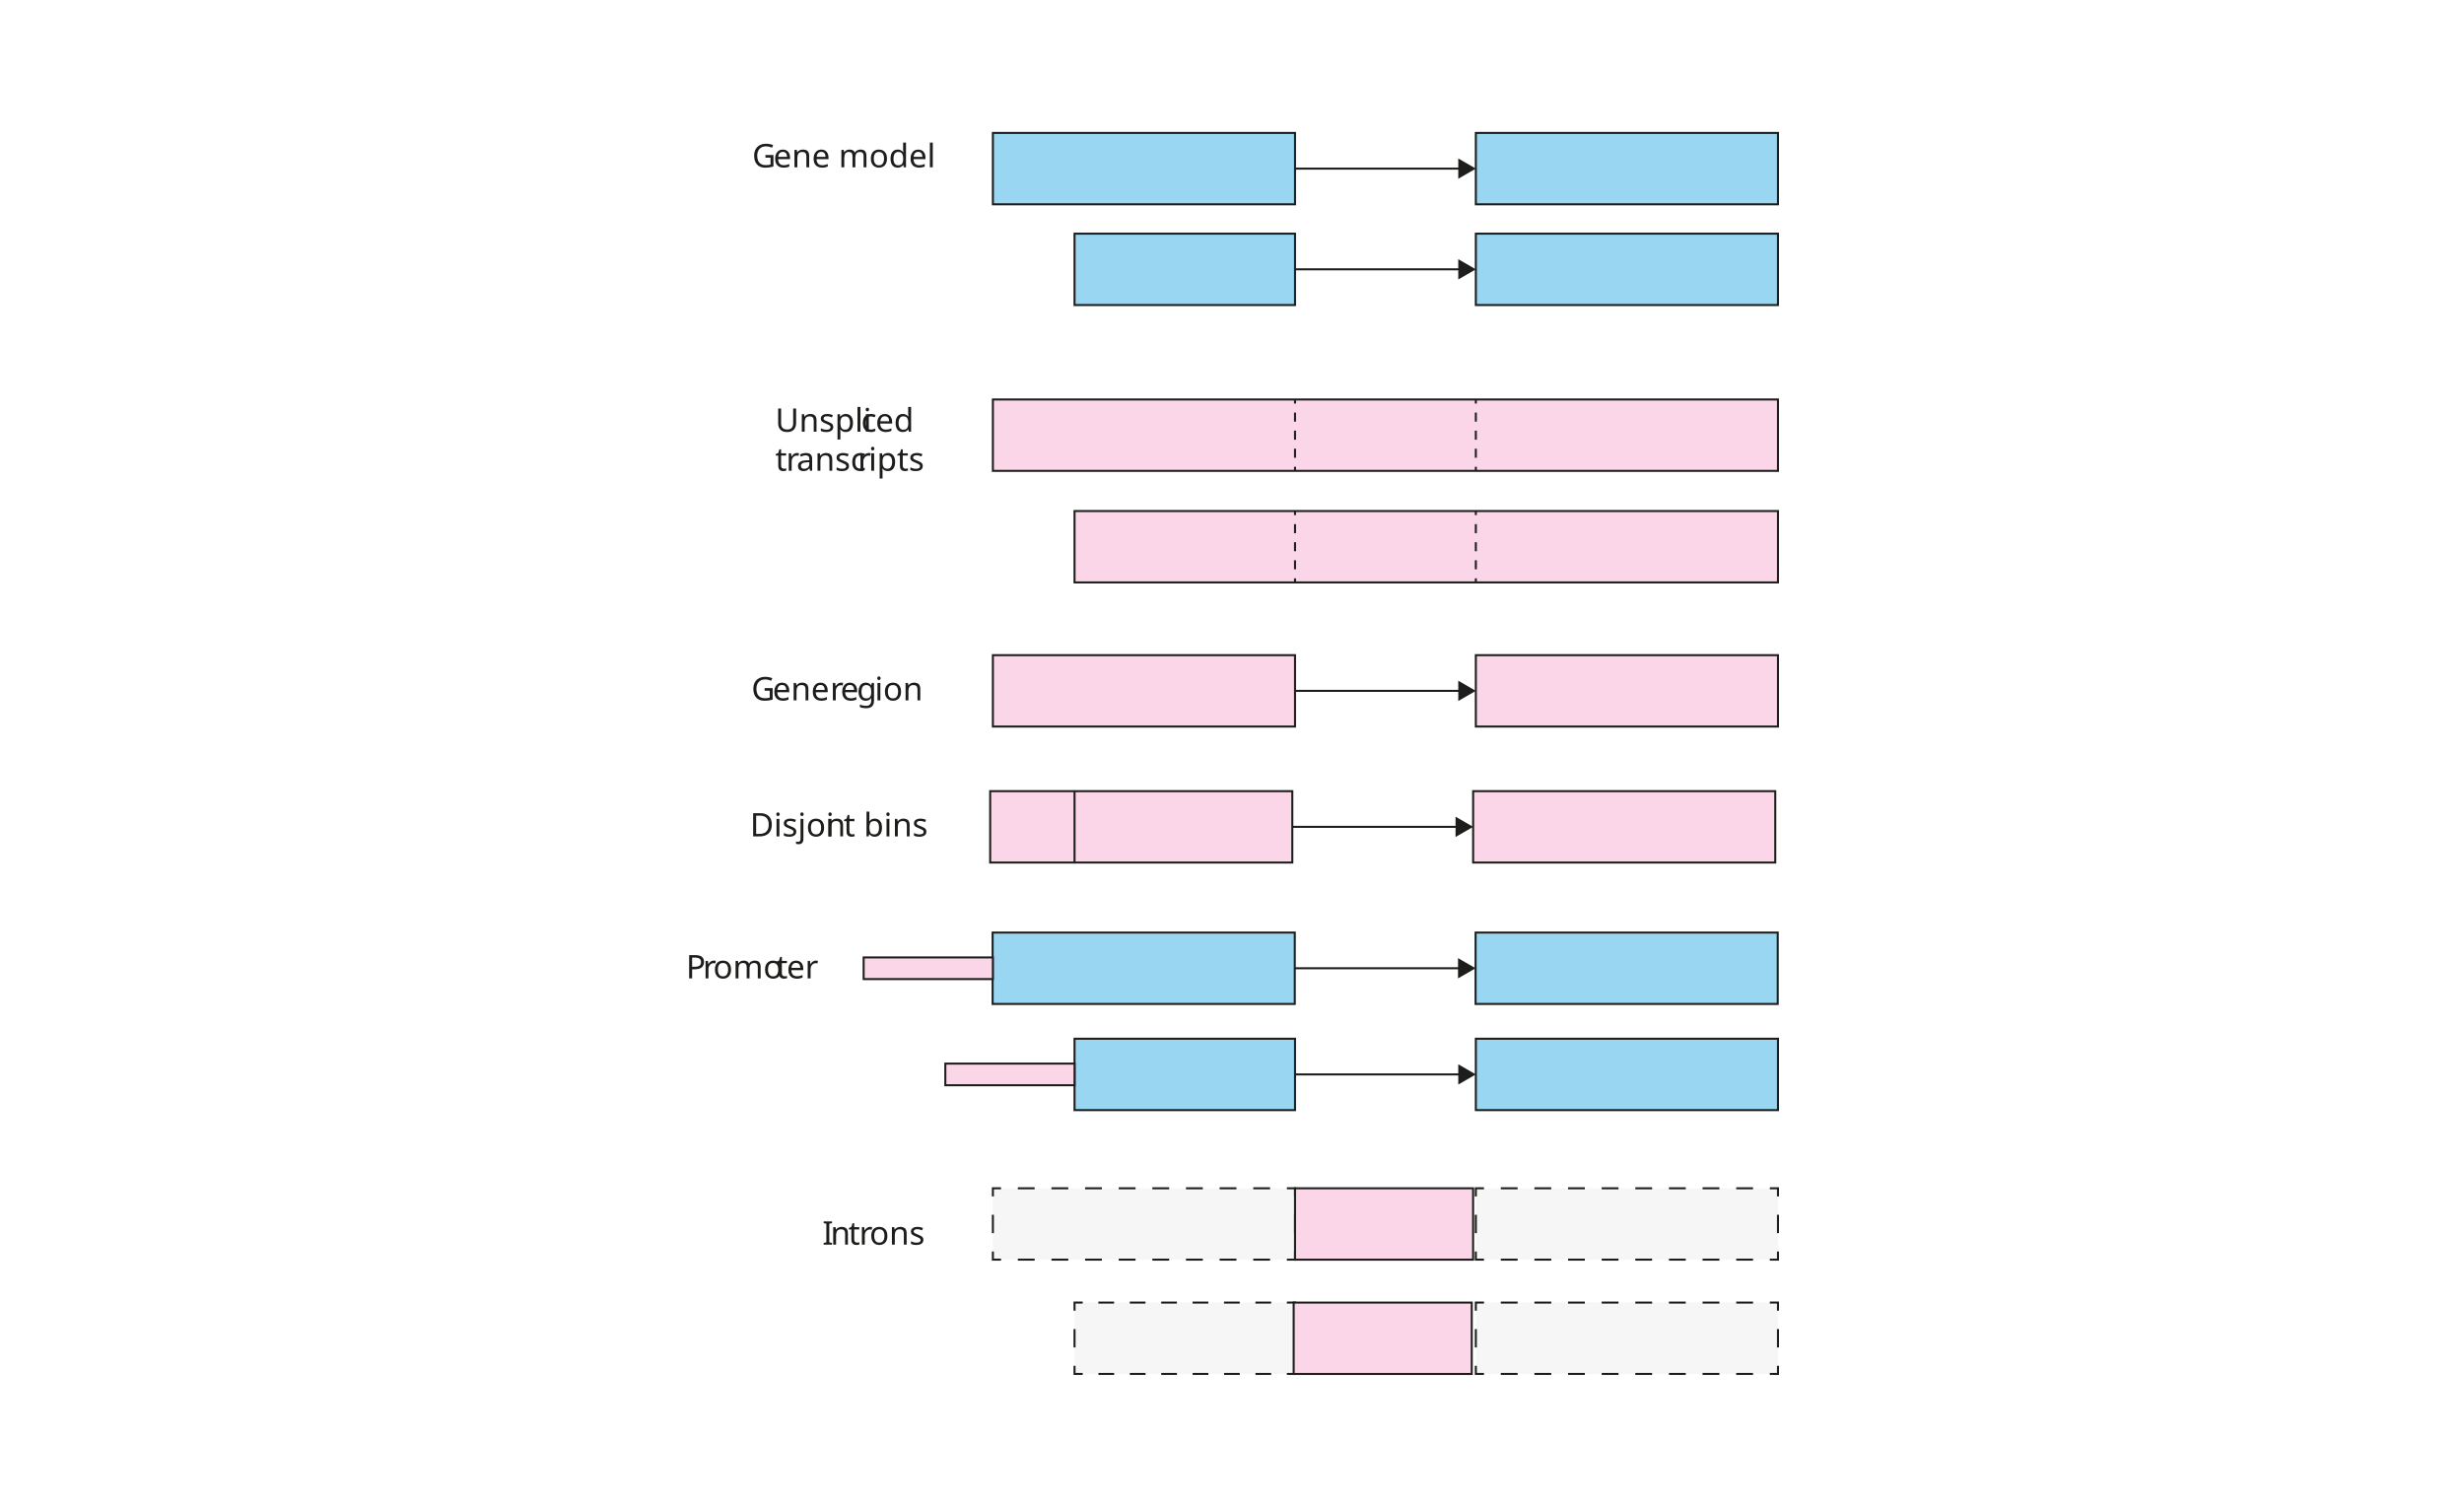
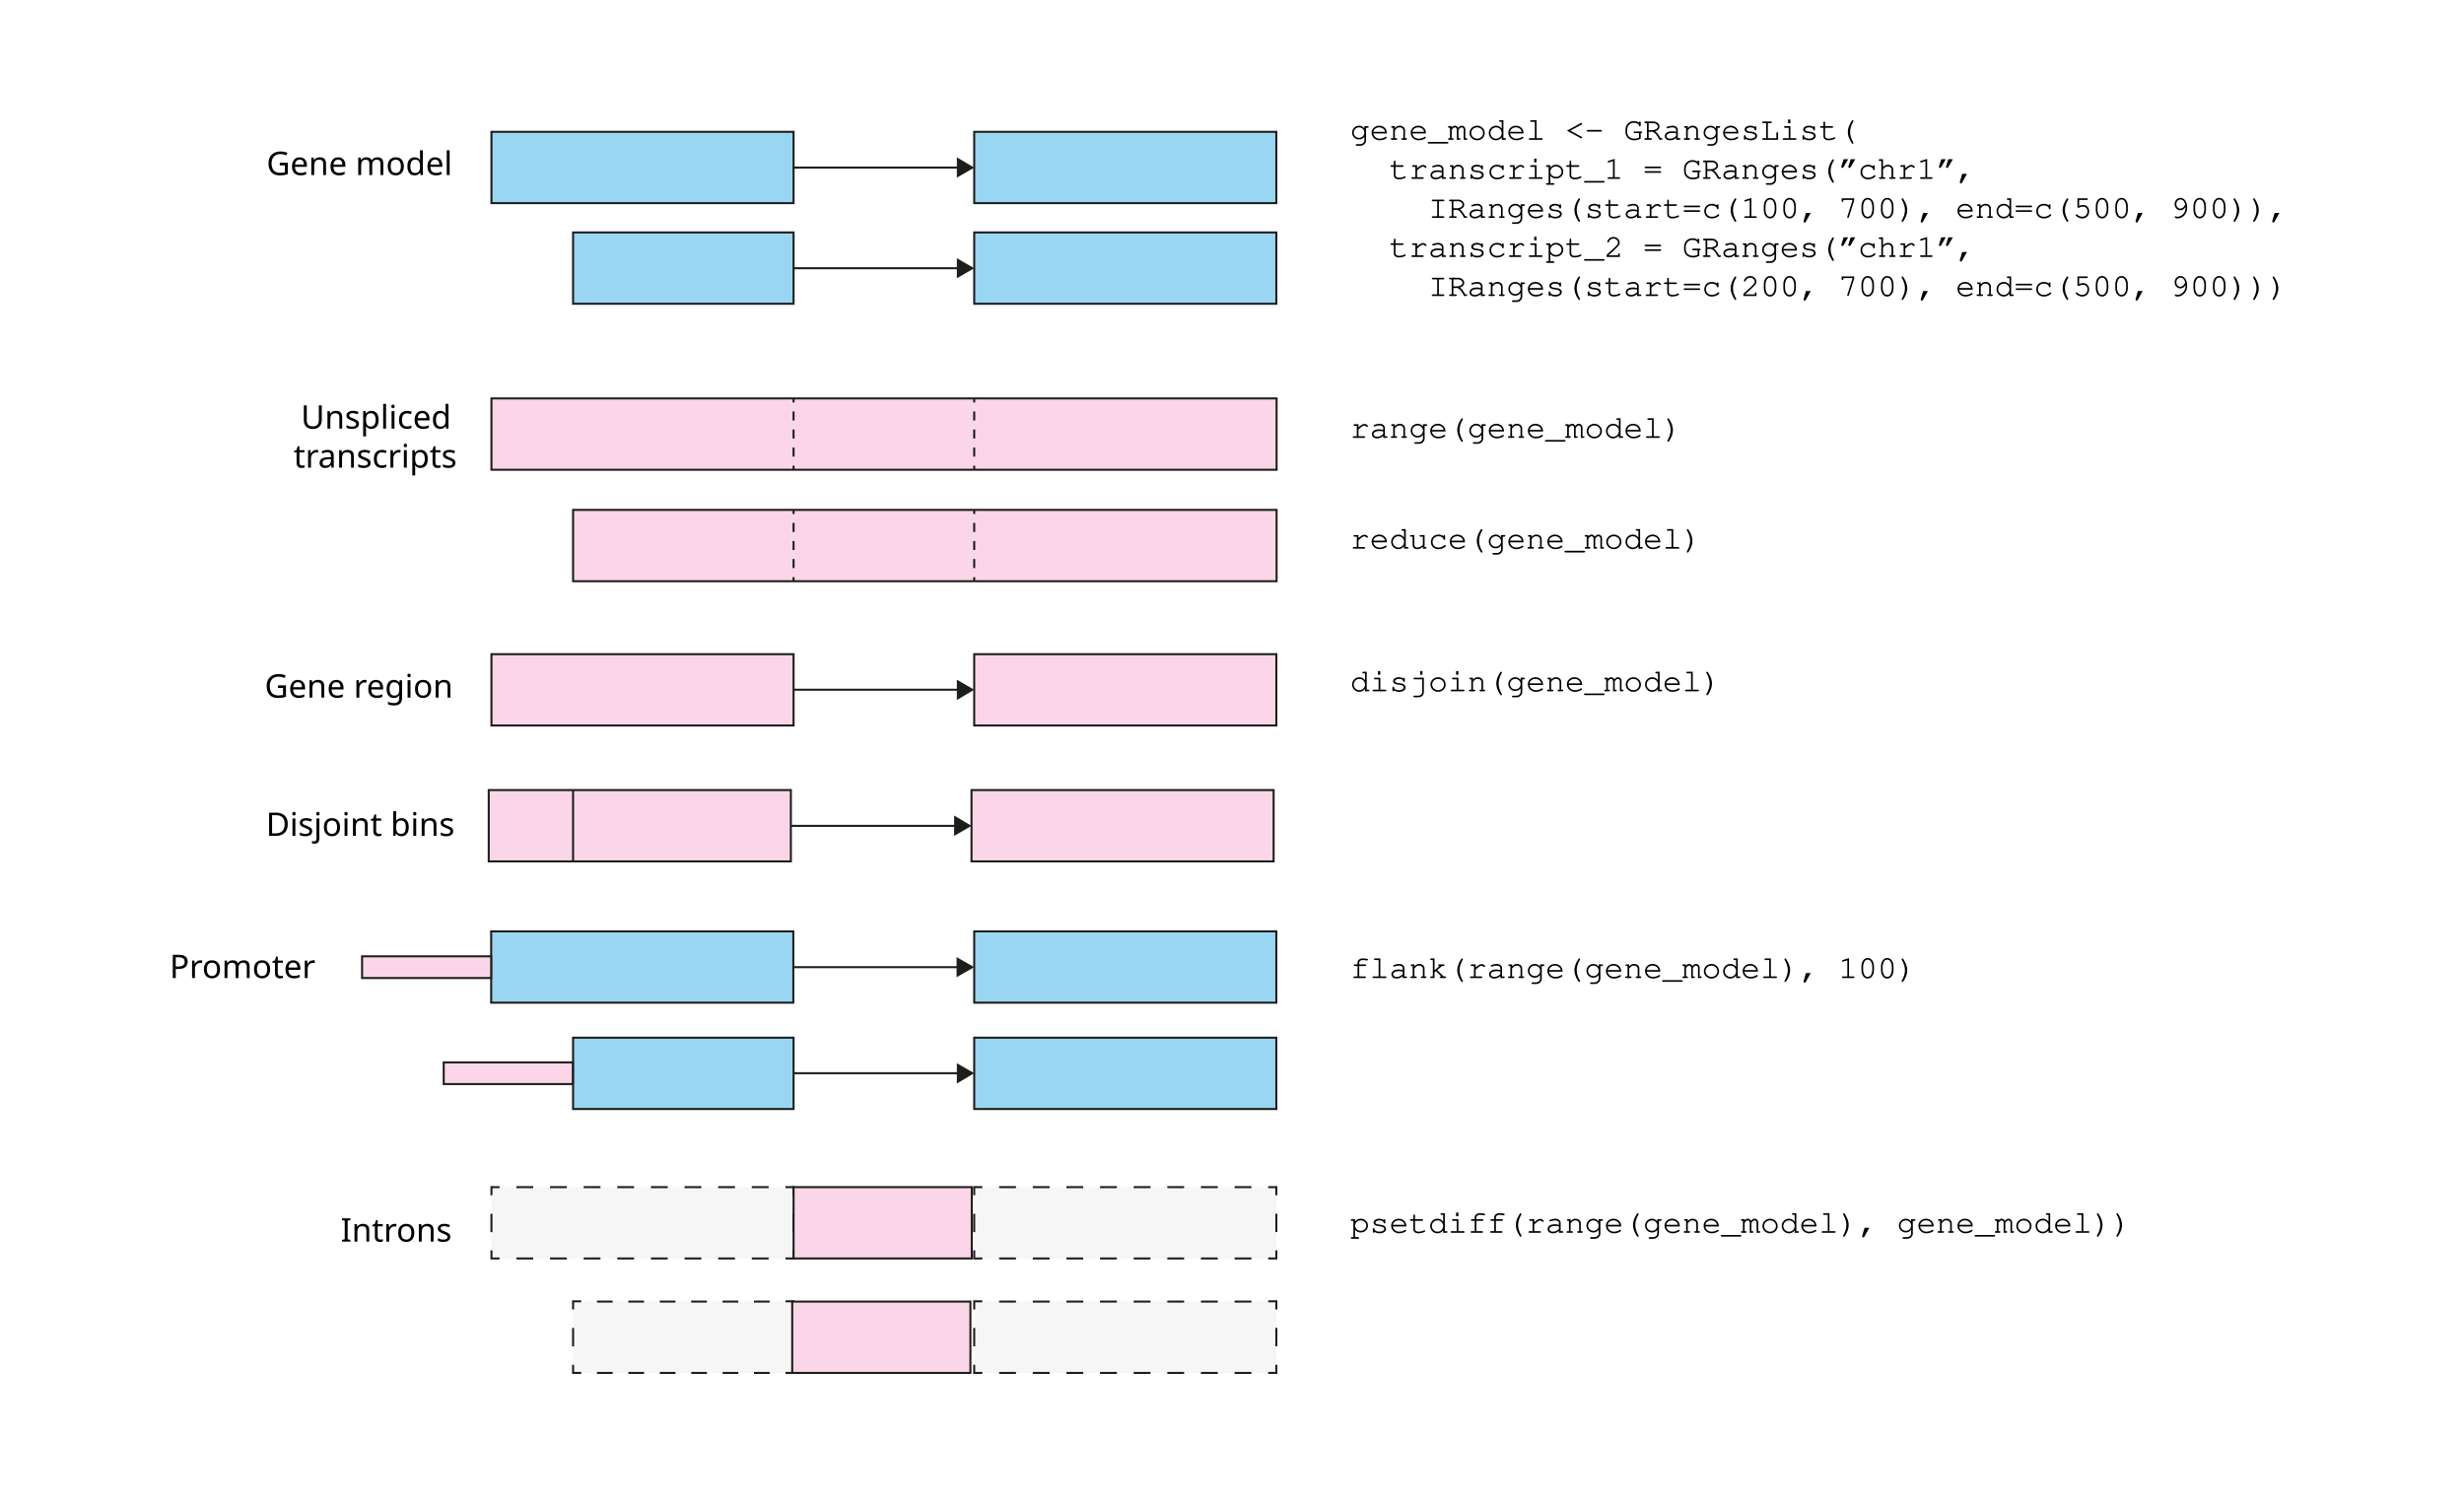
- <svg xmlns="http://www.w3.org/2000/svg" id="Layer_1" data-name="Layer 1" viewBox="0 0 908.49 555.58">
-   <defs>
-     <style>.cls-1{font-size:12px;font-family:MyriadPro-Regular, Myriad Pro;}.cls-1,.cls-5{fill:#1d1d1b;}.cls-2{letter-spacing:0.01em;}.cls-3{fill:#98d6f2;}.cls-11,.cls-12,.cls-21,.cls-22,.cls-23,.cls-3,.cls-4{stroke:#1d1d1b;stroke-miterlimit:10;stroke-width:0.75px;}.cls-12,.cls-21,.cls-22,.cls-23,.cls-4{fill:none;}.cls-6{letter-spacing:-0.01em;}.cls-7{letter-spacing:0em;}.cls-8{letter-spacing:0em;}.cls-9{letter-spacing:0em;}.cls-10{letter-spacing:0em;}.cls-11{fill:#fad6e8;}.cls-12{stroke-dasharray:3.33 3.33;}.cls-13{letter-spacing:-0.01em;}.cls-14{letter-spacing:0em;}.cls-15{letter-spacing:-0.02em;}.cls-16{letter-spacing:-0.01em;}.cls-17{letter-spacing:-0.01em;}.cls-18{letter-spacing:0.01em;}.cls-19{letter-spacing:0em;}.cls-20{fill:#f6f6f6;}.cls-21{stroke-dasharray:6.2 6.2;}.cls-22{stroke-dasharray:6.77 6.77;}.cls-23{stroke-dasharray:5.79 5.79;}</style>
-   </defs>
-   <text class="cls-1" transform="translate(277.33 61.69)">
-     <tspan class="cls-2">G</tspan>
-     <tspan x="7.81" y="0">ene model</tspan>
+ <svg xmlns="http://www.w3.org/2000/svg" version="1.1" id="Layer_1" x="0px" y="0px" viewBox="0 0 908.5 555.6" style="enable-background:new 0 0 908.5 555.6;" xml:space="preserve">
+   <style type="text/css">
+ 	.st0{fill:#98D6F2;stroke:#1D1D1B;stroke-width:0.75;stroke-miterlimit:10;}
+ 	.st1{fill:none;stroke:#1D1D1B;stroke-width:0.75;stroke-miterlimit:10;}
+ 	.st2{fill:#1D1D1B;}
+ 	.st3{fill:#FAD6E8;stroke:#1D1D1B;stroke-width:0.75;stroke-miterlimit:10;}
+ 	.st4{fill:none;stroke:#1D1D1B;stroke-width:0.75;stroke-miterlimit:10;stroke-dasharray:3.33,3.33;}
+ 	.st5{fill:#F6F6F6;}
+ 	.st6{fill:none;stroke:#1D1D1B;stroke-width:0.75;stroke-miterlimit:10;stroke-dasharray:6.2,6.2;}
+ 	.st7{fill:none;stroke:#1D1D1B;stroke-width:0.75;stroke-miterlimit:10;stroke-dasharray:6.77,6.77;}
+ 	.st8{fill:none;stroke:#1D1D1B;stroke-width:0.75;stroke-miterlimit:10;stroke-dasharray:5.79,5.79;}
+ 	.st9{fill:none;}
+ 	.st10{font-family:'Courier';}
+ 	.st11{font-size:12px;}
+ 	.st12{font-family:'ArialMT';}
+ </style>
+   <rect x="181.2" y="48.6" class="st0" width="111.4" height="26.3" />
+   <line class="st1" x1="292.6" y1="61.8" x2="353.9" y2="61.8" />
+   <polygon class="st2" points="352.8,65.5 359.2,61.8 352.8,58 " />
+   <rect x="359.2" y="48.6" class="st0" width="111.4" height="26.3" />
+   <line class="st1" x1="292.6" y1="98.9" x2="353.9" y2="98.9" />
+   <polygon class="st2" points="352.8,102.6 359.2,98.9 352.8,95.2 " />
+   <rect x="211.3" y="85.7" class="st0" width="81.3" height="26.3" />
+   <rect x="359.2" y="85.7" class="st0" width="111.4" height="26.3" />
+   <rect x="181.2" y="146.9" class="st3" width="289.5" height="26.3" />
+   <line class="st1" x1="292.6" y1="146.9" x2="292.6" y2="148.4" />
+   <line class="st4" x1="292.6" y1="151.7" x2="292.6" y2="170" />
+   <line class="st1" x1="292.6" y1="171.7" x2="292.6" y2="173.2" />
+   <line class="st1" x1="359.2" y1="146.9" x2="359.2" y2="148.4" />
+   <line class="st4" x1="359.2" y1="151.7" x2="359.2" y2="170" />
+   <line class="st1" x1="359.2" y1="171.7" x2="359.2" y2="173.2" />
+   <rect x="211.3" y="188" class="st3" width="259.4" height="26.3" />
+   <line class="st1" x1="292.6" y1="188" x2="292.6" y2="189.5" />
+   <line class="st4" x1="292.6" y1="192.8" x2="292.6" y2="211.2" />
+   <line class="st1" x1="292.6" y1="212.8" x2="292.6" y2="214.3" />
+   <line class="st1" x1="359.2" y1="188" x2="359.2" y2="189.5" />
+   <line class="st4" x1="359.2" y1="192.8" x2="359.2" y2="211.2" />
+   <line class="st1" x1="359.2" y1="212.8" x2="359.2" y2="214.3" />
+   <rect x="181.2" y="241.2" class="st3" width="111.4" height="26.3" />
+   <line class="st1" x1="292.6" y1="254.3" x2="353.9" y2="254.3" />
+   <polygon class="st2" points="352.8,258.1 359.2,254.3 352.8,250.6 " />
+   <rect x="359.2" y="241.2" class="st3" width="111.4" height="26.3" />
+   <line class="st1" x1="291.6" y1="304.5" x2="352.9" y2="304.5" />
+   <polygon class="st2" points="351.8,308.2 358.2,304.5 351.8,300.7 " />
+   <rect x="180.2" y="291.3" class="st3" width="111.4" height="26.3" />
+   <rect x="358.2" y="291.3" class="st3" width="111.4" height="26.3" />
+   <line class="st1" x1="211.3" y1="291.3" x2="211.3" y2="317.6" />
+   <rect x="181.1" y="343.4" class="st0" width="111.4" height="26.3" />
+   <line class="st1" x1="292.5" y1="356.6" x2="353.8" y2="356.6" />
+   <polygon class="st2" points="352.7,360.3 359.2,356.6 352.7,352.9 " />
+   <rect x="359.2" y="343.4" class="st0" width="111.4" height="26.3" />
+   <rect x="133.5" y="352.6" class="st3" width="47.6" height="8" />
+   <rect x="211.3" y="382.6" class="st0" width="81.3" height="26.3" />
+   <line class="st1" x1="292.6" y1="395.7" x2="353.9" y2="395.7" />
+   <polygon class="st2" points="352.8,399.5 359.2,395.7 352.8,392 " />
+   <rect x="359.2" y="382.6" class="st0" width="111.4" height="26.3" />
+   <rect x="163.6" y="391.7" class="st3" width="47.6" height="8" />
+   <rect x="181.2" y="437.7" class="st5" width="111.4" height="26.3" />
+   <polyline class="st1" points="292.6,461 292.6,464 289.6,464 " />
+   <line class="st6" x1="283.4" y1="464" x2="187.3" y2="464" />
+   <polyline class="st1" points="184.2,464 181.2,464 181.2,461 " />
+   <line class="st7" x1="181.2" y1="454.3" x2="181.2" y2="444.1" />
+   <polyline class="st1" points="181.2,440.7 181.2,437.7 184.2,437.7 " />
+   <line class="st6" x1="190.4" y1="437.7" x2="286.5" y2="437.7" />
+   <polyline class="st1" points="289.6,437.7 292.6,437.7 292.6,440.7 " />
+   <line class="st7" x1="292.6" y1="447.5" x2="292.6" y2="457.6" />
+   <rect x="359.2" y="437.7" class="st5" width="111.4" height="26.3" />
+   <polyline class="st1" points="470.6,461 470.6,464 467.6,464 " />
+   <line class="st6" x1="461.4" y1="464" x2="365.3" y2="464" />
+   <polyline class="st1" points="362.2,464 359.2,464 359.2,461 " />
+   <line class="st7" x1="359.2" y1="454.3" x2="359.2" y2="444.1" />
+   <polyline class="st1" points="359.2,440.7 359.2,437.7 362.2,437.7 " />
+   <line class="st6" x1="368.4" y1="437.7" x2="464.5" y2="437.7" />
+   <polyline class="st1" points="467.6,437.7 470.6,437.7 470.6,440.7 " />
+   <line class="st7" x1="470.6" y1="447.5" x2="470.6" y2="457.6" />
+   <rect x="292.6" y="437.7" class="st3" width="65.7" height="26.3" />
+   <rect x="211.3" y="479.9" class="st5" width="81.3" height="26.3" />
+   <polyline class="st1" points="292.6,503.2 292.6,506.2 289.6,506.2 " />
+   <line class="st8" x1="283.8" y1="506.2" x2="217.2" y2="506.2" />
+   <polyline class="st1" points="214.3,506.2 211.3,506.2 211.3,503.2 " />
+   <line class="st7" x1="211.3" y1="496.4" x2="211.3" y2="486.2" />
+   <polyline class="st1" points="211.3,482.8 211.3,479.8 214.3,479.8 " />
+   <line class="st8" x1="220.1" y1="479.9" x2="286.7" y2="479.9" />
+   <polyline class="st1" points="289.6,479.8 292.6,479.8 292.6,482.8 " />
+   <line class="st7" x1="292.6" y1="489.6" x2="292.6" y2="499.8" />
+   <rect x="359.2" y="479.9" class="st5" width="111.4" height="26.3" />
+   <polyline class="st1" points="470.6,503.2 470.6,506.2 467.6,506.2 " />
+   <line class="st6" x1="461.4" y1="506.2" x2="365.3" y2="506.2" />
+   <polyline class="st1" points="362.2,506.2 359.2,506.2 359.2,503.2 " />
+   <line class="st7" x1="359.2" y1="496.4" x2="359.2" y2="486.2" />
+   <polyline class="st1" points="359.2,482.8 359.2,479.8 362.2,479.8 " />
+   <line class="st6" x1="368.4" y1="479.9" x2="464.5" y2="479.9" />
+   <polyline class="st1" points="467.6,479.8 470.6,479.8 470.6,482.8 " />
+   <line class="st7" x1="470.6" y1="489.6" x2="470.6" y2="499.8" />
+   <rect x="292.1" y="479.9" class="st3" width="65.7" height="26.3" />
+   <rect x="497.8" y="43.9" class="st9" width="380" height="76.4" />
+   <text transform="matrix(1 0 0 1 497.8282 51.5475)">
+     <tspan x="0" y="0" class="st10 st11">gene_model &lt;- GRangesList(</tspan>
+     <tspan x="0" y="14.4" class="st10 st11">  transcript_1 = GRanges(”chr1”,</tspan>
+     <tspan x="0" y="28.8" class="st10 st11">    IRanges(start=c(100, 700), end=c(500, 900)),</tspan>
+     <tspan x="0" y="43.2" class="st10 st11">  transcript_2 = GRanges(”chr1”,</tspan>
+     <tspan x="0" y="57.6" class="st10 st11">    IRanges(start=c(200, 700), end=c(500, 900)))</tspan>
  </text>
-   <rect class="cls-3" x="366.08" y="49.01" width="111.4" height="26.32" />
-   <line class="cls-4" x1="477.48" y1="62.17" x2="538.77" y2="62.17" />
-   <polygon class="cls-5" points="537.67 65.91 544.15 62.17 537.67 58.43 537.67 65.91" />
-   <rect class="cls-3" x="544.15" y="49.01" width="111.4" height="26.32" />
-   <line class="cls-4" x1="477.48" y1="99.3" x2="538.77" y2="99.3" />
-   <polygon class="cls-5" points="537.67 103.04 544.15 99.31 537.67 95.56 537.67 103.04" />
-   <rect class="cls-3" x="396.19" y="86.15" width="81.29" height="26.32" />
-   <rect class="cls-3" x="544.15" y="86.15" width="111.4" height="26.32" />
-   <text class="cls-1" transform="translate(285.84 159.17)">Unspli<tspan class="cls-6" x="31.64" y="0">c</tspan>
-     <tspan class="cls-7" x="36.95" y="0">ed</tspan>
-     <tspan x="0" y="14.4">t</tspan>
-     <tspan class="cls-8" x="3.97" y="14.4">r</tspan>
-     <tspan x="7.84" y="14.4">ansc</tspan>
-     <tspan class="cls-9" x="30.41" y="14.4">r</tspan>
-     <tspan class="cls-10" x="34.38" y="14.4">ipts</tspan>
+   <rect x="497.8" y="153.8" class="st9" width="343.4" height="14.8" />
+   <text transform="matrix(1 0 0 1 497.8282 161.4465)" class="st10 st11">range(gene_model)</text>
+   <rect x="497.8" y="194.6" class="st9" width="343.4" height="14.8" />
+   <text transform="matrix(1 0 0 1 497.8282 202.2989)" class="st10 st11">reduce(gene_model)</text>
+   <rect x="497.8" y="247.2" class="st9" width="343.4" height="14.8" />
+   <text transform="matrix(1 0 0 1 497.8282 254.8989)" class="st10 st11">disjoin(gene_model)</text>
+   <rect x="497.8" y="352.9" class="st9" width="343.4" height="14.8" />
+   <text transform="matrix(1 0 0 1 497.8282 360.6089)" class="st10 st11">flank(range(gene_model), 100)</text>
+   <rect x="497.8" y="446.9" class="st9" width="343.4" height="14.8" />
+   <text transform="matrix(1 0 0 1 497.8282 454.5489)" class="st10 st11">psetdiff(range(gene_model), gene_model))</text>
+   <text transform="matrix(1 0 0 1 98.2689 64.5358)" class="st12 st11">Gene model</text>
+   <text transform="matrix(1 0 0 1 110.9483 158.0202)">
+     <tspan x="0" y="0" class="st12 st11">Unspliced</tspan>
+     <tspan x="-2.7" y="14.4" class="st12 st11">transcripts</tspan>
  </text>
-   <rect class="cls-11" x="366.08" y="147.29" width="289.47" height="26.32" />
-   <line class="cls-4" x1="477.48" y1="147.29" x2="477.48" y2="148.79" />
-   <line class="cls-12" x1="477.48" y1="152.12" x2="477.48" y2="170.44" />
-   <line class="cls-4" x1="477.48" y1="172.1" x2="477.48" y2="173.6" />
-   <line class="cls-4" x1="544.15" y1="147.29" x2="544.15" y2="148.79" />
-   <line class="cls-12" x1="544.15" y1="152.12" x2="544.15" y2="170.44" />
-   <line class="cls-4" x1="544.15" y1="172.1" x2="544.15" y2="173.6" />
-   <rect class="cls-11" x="396.19" y="188.42" width="259.36" height="26.32" />
-   <line class="cls-4" x1="477.48" y1="188.42" x2="477.48" y2="189.92" />
-   <line class="cls-12" x1="477.48" y1="193.25" x2="477.48" y2="211.57" />
-   <line class="cls-4" x1="477.48" y1="213.24" x2="477.48" y2="214.74" />
-   <line class="cls-4" x1="544.15" y1="188.42" x2="544.15" y2="189.92" />
-   <line class="cls-12" x1="544.15" y1="193.25" x2="544.15" y2="211.57" />
-   <line class="cls-4" x1="544.15" y1="213.24" x2="544.15" y2="214.74" />
-   <text class="cls-1" transform="translate(277.03 258.24)">
-     <tspan class="cls-2">G</tspan>
-     <tspan x="7.81" y="0">ene </tspan>
-     <tspan class="cls-13" x="29.04" y="0">r</tspan>
-     <tspan class="cls-7" x="32.84" y="0">e</tspan>
-     <tspan class="cls-6" x="38.86" y="0">g</tspan>
-     <tspan x="45.49" y="0">ion</tspan>
-   </text>
-   <rect class="cls-11" x="366.08" y="241.56" width="111.4" height="26.32" />
-   <line class="cls-4" x1="477.48" y1="254.72" x2="538.77" y2="254.72" />
-   <polygon class="cls-5" points="537.67 258.46 544.15 254.72 537.67 250.98 537.67 258.46" />
-   <rect class="cls-11" x="544.15" y="241.56" width="111.4" height="26.32" />
-   <text class="cls-1" transform="translate(276.54 308.38)">Disjoi<tspan class="cls-14" x="27.86" y="0">n</tspan>
-     <tspan x="34.48" y="0">t bins</tspan>
-   </text>
-   <line class="cls-4" x1="476.48" y1="304.86" x2="537.76" y2="304.86" />
-   <polygon class="cls-5" points="536.67 308.6 543.15 304.86 536.67 301.12 536.67 308.6" />
-   <rect class="cls-11" x="365.08" y="291.7" width="111.4" height="26.32" />
-   <rect class="cls-11" x="543.15" y="291.7" width="111.4" height="26.32" />
-   <line class="cls-4" x1="396.19" y1="291.7" x2="396.19" y2="318.02" />
-   <text class="cls-1" transform="translate(252.94 360.72)">
-     <tspan class="cls-15">P</tspan>
-     <tspan class="cls-16" x="6.19" y="0">r</tspan>
-     <tspan x="10" y="0">omo</tspan>
-     <tspan class="cls-17" x="33.18" y="0">t</tspan>
-     <tspan x="37.08" y="0">er</tspan>
-   </text>
-   <rect class="cls-3" x="365.99" y="343.84" width="111.4" height="26.32" />
-   <line class="cls-4" x1="477.39" y1="357" x2="538.68" y2="357" />
-   <polygon class="cls-5" points="537.58 360.74 544.06 357 537.58 353.26 537.58 360.74" />
-   <rect class="cls-3" x="544.06" y="343.84" width="111.4" height="26.32" />
-   <rect class="cls-11" x="318.43" y="353.01" width="47.64" height="7.98" />
-   <rect class="cls-3" x="396.19" y="382.98" width="81.29" height="26.32" />
-   <line class="cls-4" x1="477.48" y1="396.14" x2="538.77" y2="396.14" />
-   <polygon class="cls-5" points="537.67 399.88 544.15 396.14 537.67 392.4 537.67 399.88" />
-   <rect class="cls-3" x="544.15" y="382.98" width="111.4" height="26.32" />
-   <rect class="cls-11" x="348.55" y="392.15" width="47.64" height="7.98" />
-   <text class="cls-1" transform="translate(303.2 458.9)">
-     <tspan class="cls-18">I</tspan>
-     <tspan class="cls-19" x="2.99" y="0">n</tspan>
-     <tspan class="cls-7" x="9.6" y="0">t</tspan>
-     <tspan class="cls-16" x="13.57" y="0">r</tspan>
-     <tspan x="17.38" y="0">ons</tspan>
-   </text>
-   <rect class="cls-20" x="366.08" y="438.12" width="111.4" height="26.32" />
-   <polyline class="cls-4" points="477.48 461.43 477.48 464.43 474.48 464.43" />
-   <line class="cls-21" x1="468.28" y1="464.43" x2="372.18" y2="464.43" />
-   <polyline class="cls-4" points="369.08 464.43 366.08 464.43 366.08 461.43" />
-   <line class="cls-22" x1="366.08" y1="454.66" x2="366.08" y2="444.5" />
-   <polyline class="cls-4" points="366.08 441.12 366.08 438.12 369.08 438.12" />
-   <line class="cls-21" x1="375.28" y1="438.12" x2="471.38" y2="438.12" />
-   <polyline class="cls-4" points="474.48 438.12 477.48 438.12 477.48 441.12" />
-   <line class="cls-22" x1="477.48" y1="447.89" x2="477.48" y2="458.05" />
-   <rect class="cls-20" x="544.15" y="438.12" width="111.4" height="26.32" />
-   <polyline class="cls-4" points="655.55 461.43 655.55 464.43 652.55 464.43" />
-   <line class="cls-21" x1="646.35" y1="464.43" x2="550.25" y2="464.43" />
-   <polyline class="cls-4" points="547.15 464.43 544.15 464.43 544.15 461.43" />
-   <line class="cls-22" x1="544.15" y1="454.66" x2="544.15" y2="444.5" />
-   <polyline class="cls-4" points="544.15 441.12 544.15 438.12 547.15 438.12" />
-   <line class="cls-21" x1="553.35" y1="438.12" x2="649.45" y2="438.12" />
-   <polyline class="cls-4" points="652.55 438.12 655.55 438.12 655.55 441.12" />
-   <line class="cls-22" x1="655.55" y1="447.89" x2="655.55" y2="458.05" />
-   <rect class="cls-11" x="477.48" y="438.12" width="65.66" height="26.32" />
-   <rect class="cls-20" x="396.19" y="480.26" width="81.29" height="26.32" />
-   <polyline class="cls-4" points="477.48 503.57 477.48 506.57 474.48 506.57" />
-   <line class="cls-23" x1="468.69" y1="506.57" x2="402.09" y2="506.57" />
-   <polyline class="cls-4" points="399.19 506.57 396.19 506.57 396.19 503.57" />
-   <line class="cls-22" x1="396.19" y1="496.8" x2="396.19" y2="486.64" />
-   <polyline class="cls-4" points="396.19 483.25 396.19 480.25 399.19 480.25" />
-   <line class="cls-23" x1="404.98" y1="480.26" x2="471.59" y2="480.26" />
-   <polyline class="cls-4" points="474.48 480.25 477.48 480.25 477.48 483.25" />
-   <line class="cls-22" x1="477.48" y1="490.03" x2="477.48" y2="500.19" />
-   <rect class="cls-20" x="544.15" y="480.26" width="111.4" height="26.32" />
-   <polyline class="cls-4" points="655.55 503.57 655.55 506.57 652.55 506.57" />
-   <line class="cls-21" x1="646.35" y1="506.57" x2="550.25" y2="506.57" />
-   <polyline class="cls-4" points="547.15 506.57 544.15 506.57 544.15 503.57" />
-   <line class="cls-22" x1="544.15" y1="496.8" x2="544.15" y2="486.64" />
-   <polyline class="cls-4" points="544.15 483.25 544.15 480.25 547.15 480.25" />
-   <line class="cls-21" x1="553.35" y1="480.26" x2="649.45" y2="480.26" />
-   <polyline class="cls-4" points="652.55 480.25 655.55 480.25 655.55 483.25" />
-   <line class="cls-22" x1="655.55" y1="490.03" x2="655.55" y2="500.19" />
-   <rect class="cls-11" x="476.98" y="480.26" width="65.66" height="26.32" />
+   <text transform="matrix(1 0 0 1 97.5948 257.2222)" class="st12 st11">Gene region</text>
+   <text transform="matrix(1 0 0 1 98.0703 308.1986)" class="st12 st11">Disjoint bins</text>
+   <text transform="matrix(1 0 0 1 62.5483 360.6085)" class="st12 st11">Promoter</text>
+   <text transform="matrix(1 0 0 1 125.6218 457.7806)" class="st12 st11">Introns</text>
</svg>
